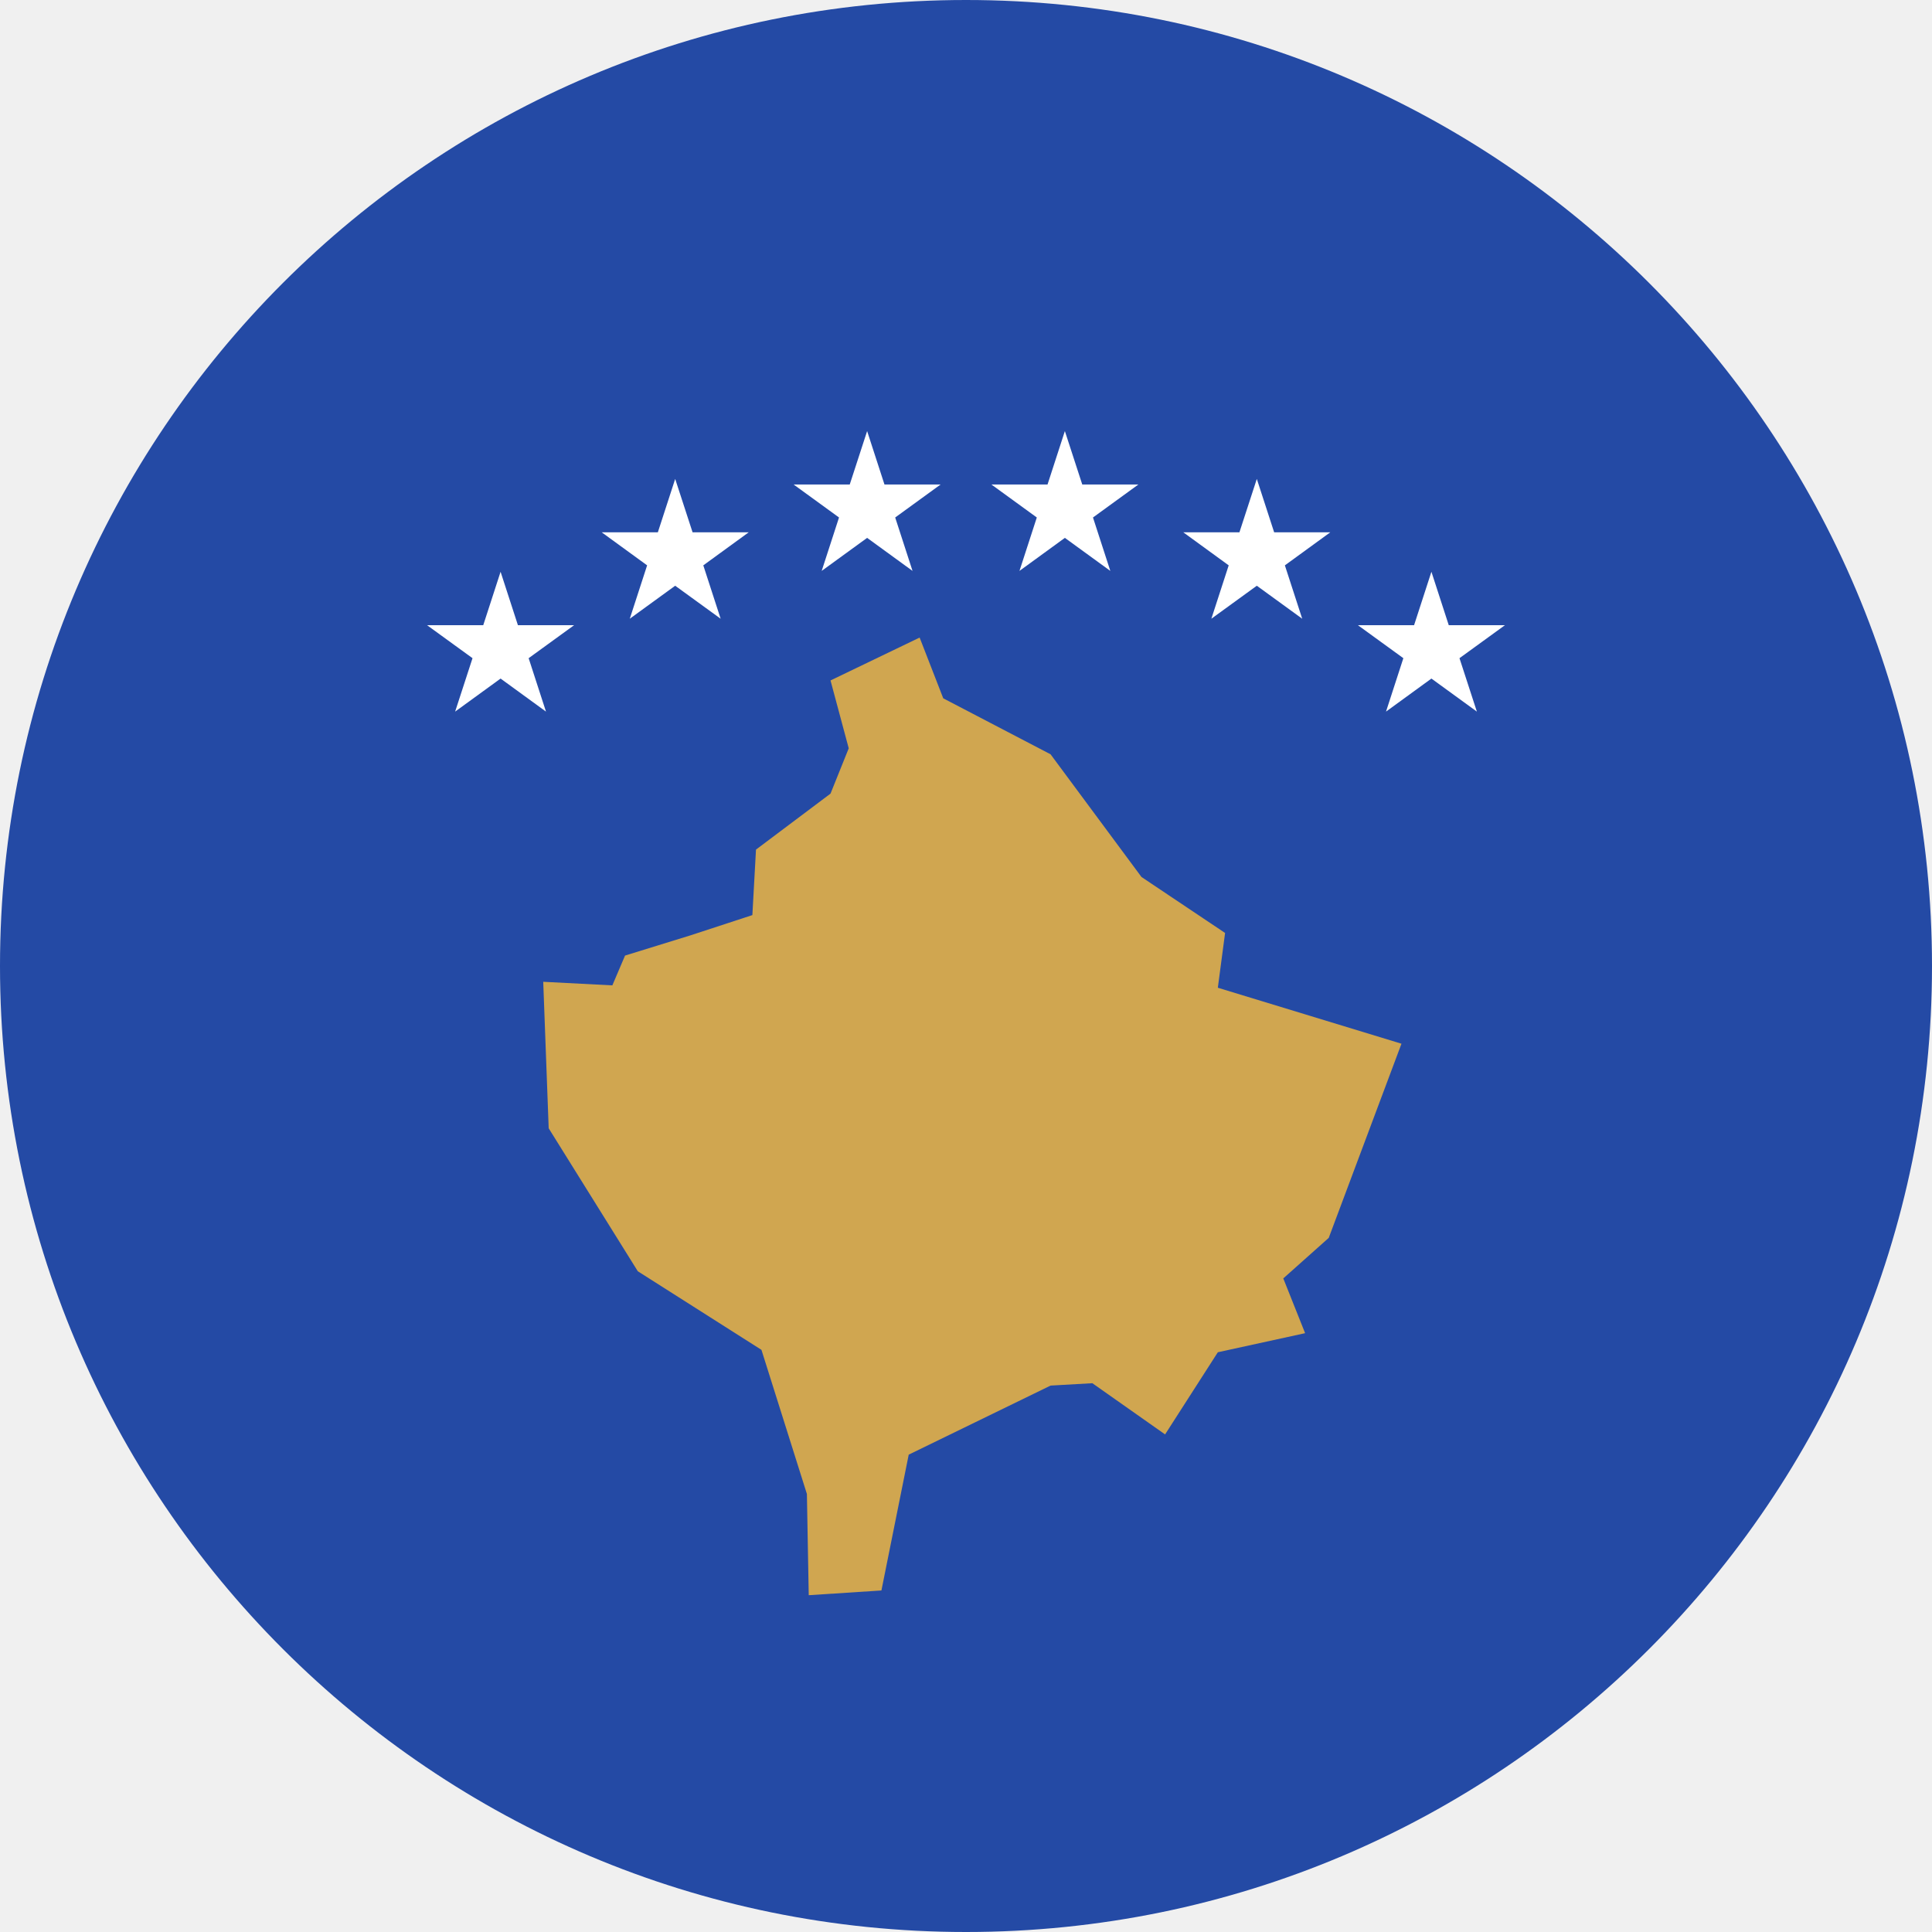
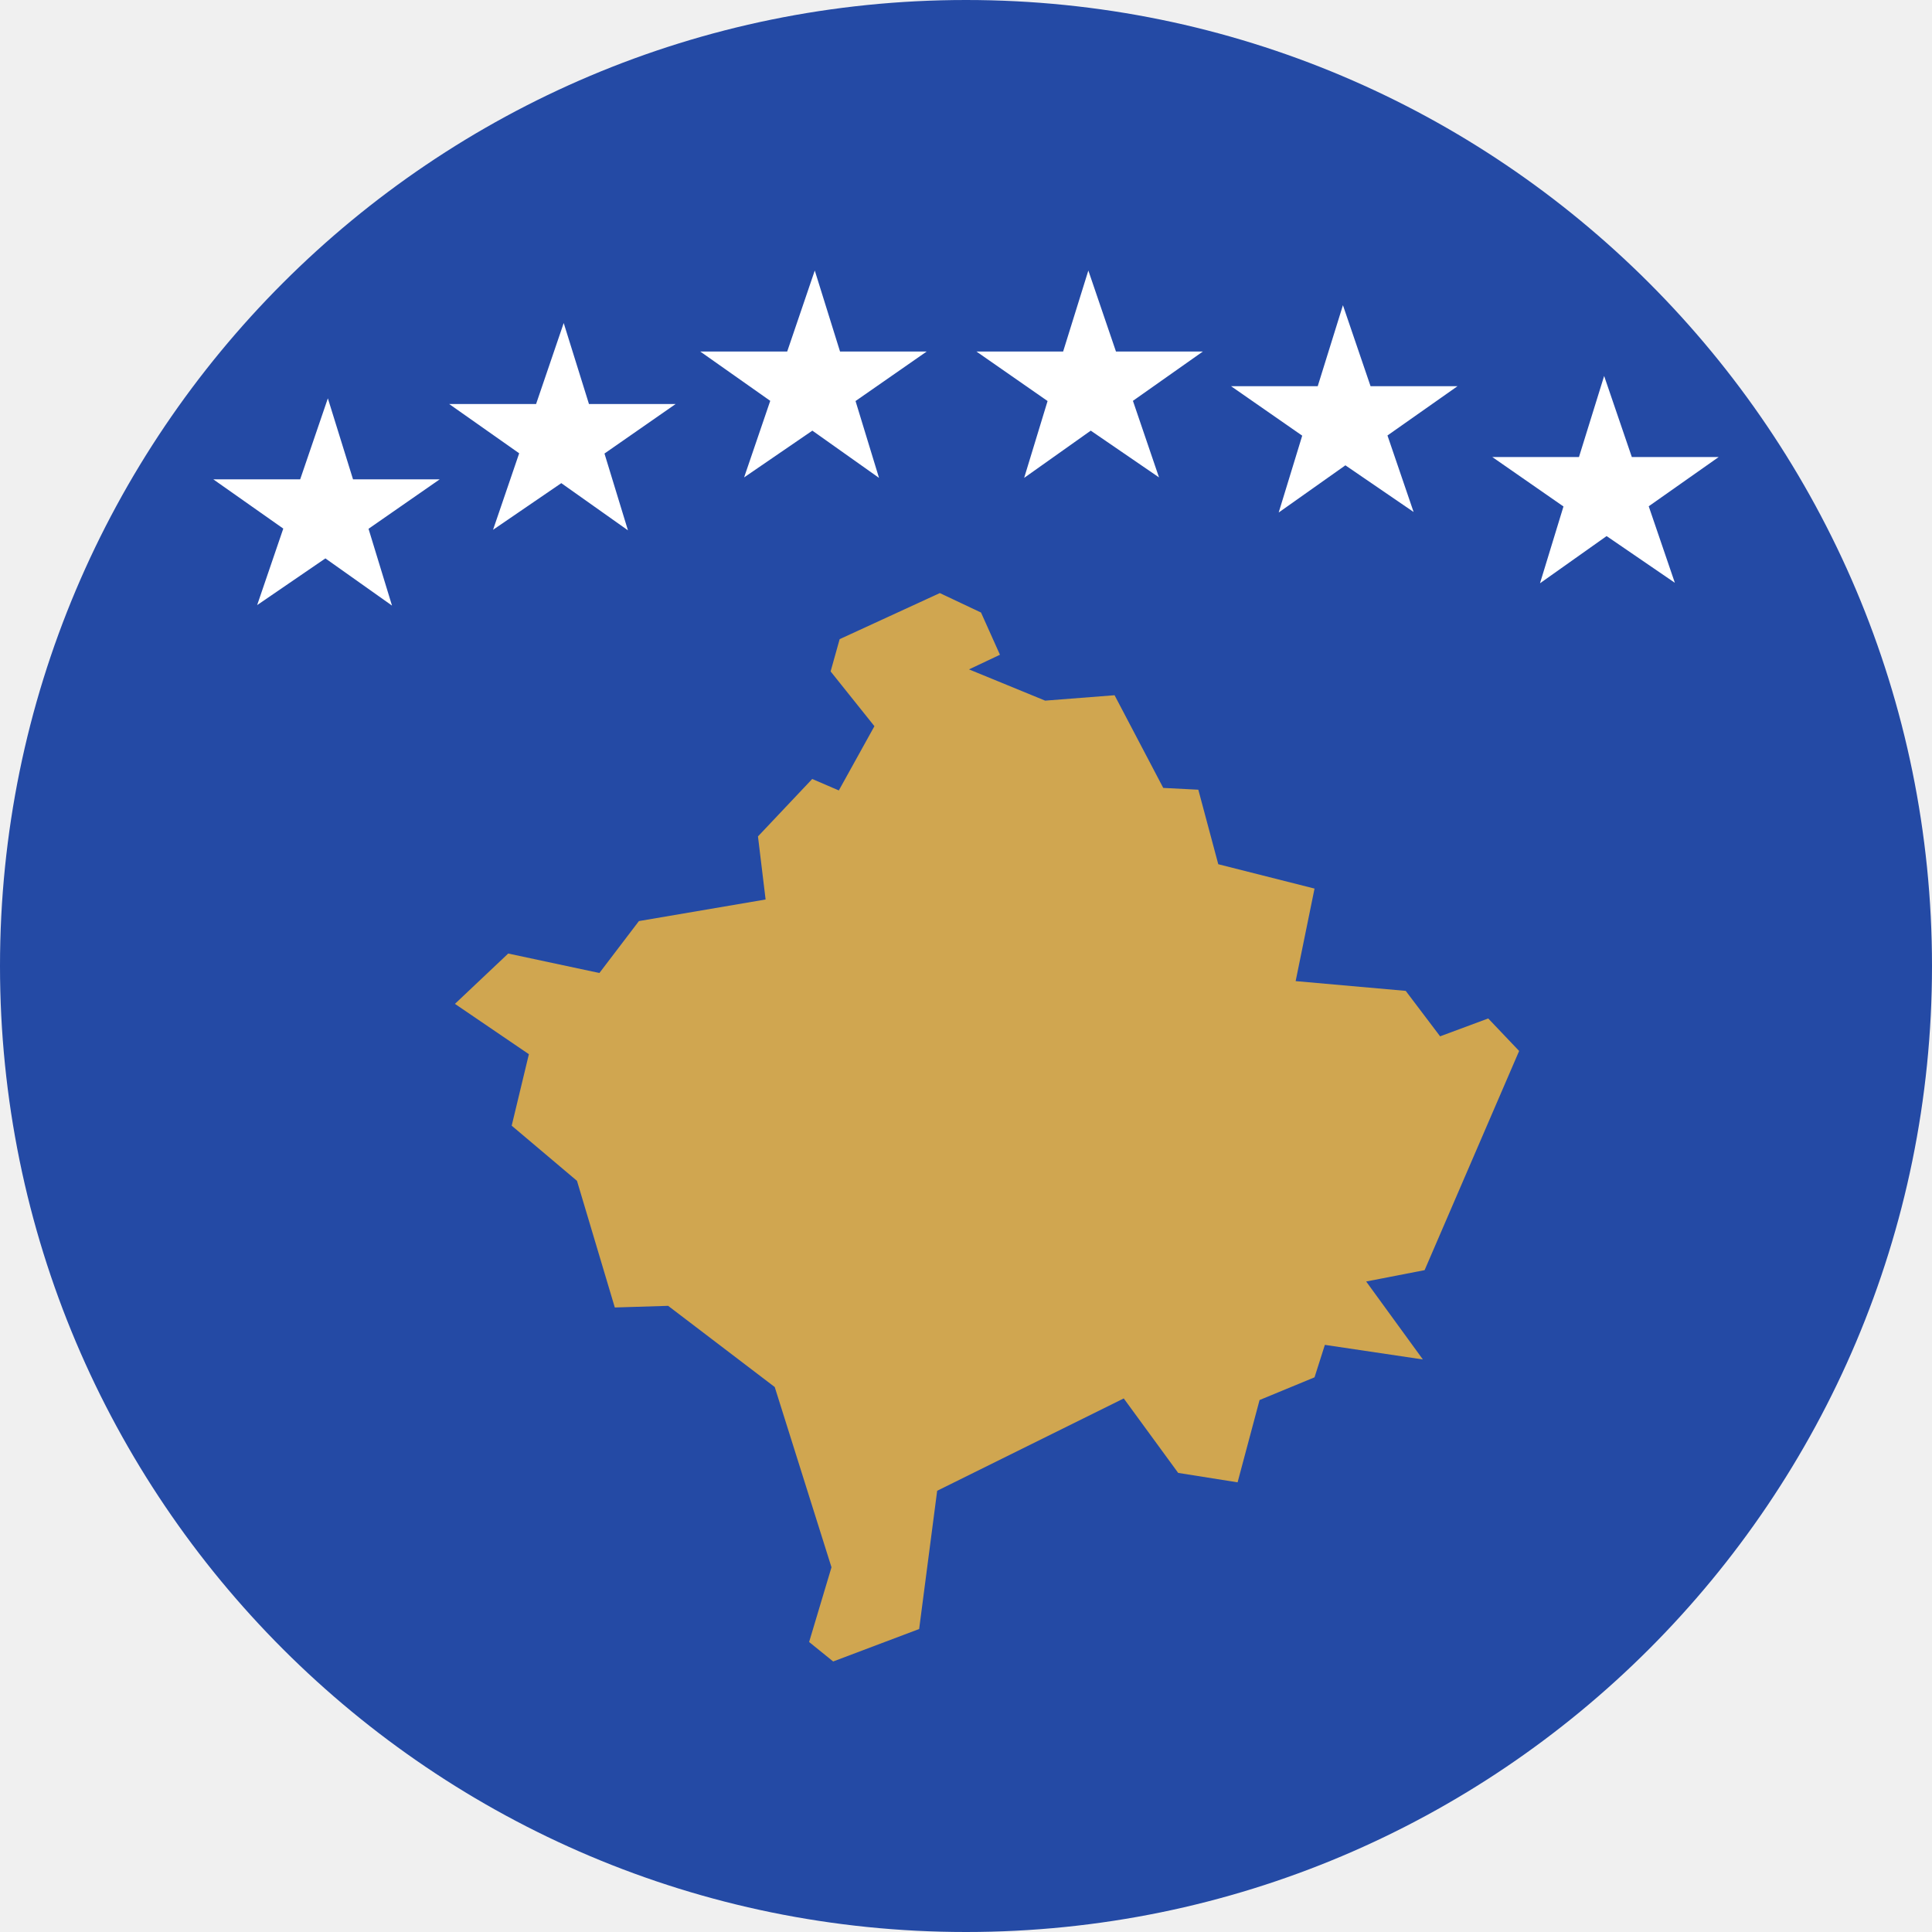
<svg xmlns="http://www.w3.org/2000/svg" width="40" height="40" viewBox="0 0 40 40">
-   <path d="M0 20C0 8.954 8.954 0 20 0C31.046 0 40 8.954 40 20C40 31.046 31.046 40 20 40C8.954 40 0 31.046 0 20Z" fill-rule="evenodd" fill="#244AA5" />
-   <path d="M15.577 18.946L15.652 17.59L17.195 16.431L17.572 15.493L17.195 14.088L19.04 13.2L19.529 14.458L21.751 15.617L23.633 18.157L25.364 19.316L25.214 20.45L29.016 21.609L27.51 25.629L26.569 26.468L27.021 27.602L25.214 27.997L24.122 29.698L22.616 28.638L21.751 28.687L18.814 30.117L18.249 32.929L16.744 33.027L16.706 30.931L15.765 27.947L13.205 26.32L11.36 23.36L11.247 20.327L12.678 20.401L12.941 19.784L14.297 19.365L15.577 18.946Z" fill-rule="evenodd" fill="#D0A650" />
-   <path d="M10.364 11.838L10.723 12.944H11.886L10.945 13.627L11.304 14.733L10.364 14.049L9.423 14.733L9.783 13.627L8.842 12.944H10.005L10.364 11.838Z" fill-rule="evenodd" fill="#FFFFFF" />
-   <path d="M13.979 9.916L14.339 11.021H15.501L14.561 11.705L14.92 12.81L13.979 12.127L13.039 12.81L13.398 11.705L12.458 11.021H13.62L13.979 9.916Z" fill-rule="evenodd" fill="#FFFFFF" />
-   <path d="M17.953 8.925L18.312 10.031H19.474L18.534 10.714L18.893 11.82L17.953 11.136L17.012 11.82L17.371 10.714L16.431 10.031H17.593L17.953 8.925Z" fill-rule="evenodd" fill="#FFFFFF" />
-   <path d="M22.047 8.925L22.407 10.031H23.569L22.629 10.714L22.988 11.82L22.047 11.136L21.107 11.82L21.466 10.714L20.526 10.031H21.688L22.047 8.925Z" fill-rule="evenodd" fill="#FFFFFF" />
-   <path d="M26.021 9.916L26.38 11.021H27.542L26.602 11.705L26.961 12.81L26.021 12.127L25.08 12.81L25.439 11.705L24.499 11.021H25.661L26.021 9.916Z" fill-rule="evenodd" fill="#FFFFFF" />
-   <path d="M29.636 11.838L29.995 12.944H31.158L30.217 13.627L30.577 14.733L29.636 14.049L28.696 14.733L29.055 13.627L28.114 12.944H29.277L29.636 11.838Z" fill-rule="evenodd" fill="#FFFFFF" />
+   <path fill="#244AA5" fill-rule="evenodd" d="M0 20C0 8.954 8.954 0 20 0C31.046 0 40 8.954 40 20C40 31.046 31.046 40 20 40C8.954 40 0 31.046 0 20Z" />
+   <path fill="#D0A650" fill-rule="evenodd" d="M20.311 12.682L20.703 13.556L20.062 13.859L21.639 14.506L23.076 14.394L24.084 16.313L24.81 16.35L25.223 17.893L27.216 18.397L26.825 20.313L29.104 20.515L29.816 21.456L30.812 21.086L31.452 21.759L29.495 26.297L28.285 26.532L29.459 28.146L27.43 27.844L27.216 28.516L26.078 28.986L25.623 30.69L24.393 30.495L23.266 28.953L19.403 30.865L19.03 33.727L17.25 34.399L16.752 33.996L17.215 32.449L16.04 28.717L13.833 27.036L12.729 27.07L11.946 24.448L10.594 23.306L10.95 21.826L9.419 20.784L10.522 19.742L12.41 20.145L13.228 19.07L15.851 18.623L15.693 17.317L16.816 16.128L17.367 16.365L18.104 15.035L17.197 13.901L17.384 13.233L19.458 12.279Z" />
+   <path fill="#FFFFFF" fill-rule="evenodd" d="M9.104 9.924L7.63 10.948L8.116 12.538L6.737 11.561L5.324 12.528L5.865 10.944L4.416 9.924L6.215 9.924L6.788 8.247L7.309 9.924ZM13.988 8.365L12.515 9.39L13.001 10.98L11.621 10.003L10.208 10.969L10.749 9.385L9.3 8.365L11.099 8.365L11.671 6.688L12.194 8.365ZM19.186 7.278L17.713 8.303L18.199 9.894L16.819 8.916L15.406 9.884L15.947 8.299L14.498 7.278L16.298 7.278L16.869 5.601L17.392 7.278ZM22.011 7.278L22.533 5.601L23.105 7.278L24.904 7.278L23.456 8.299L23.996 9.884L22.583 8.916L21.204 9.894L21.689 8.303L20.216 7.278ZM27.282 7.996L27.804 6.319L28.376 7.996L30.176 7.996L28.726 9.016L29.267 10.6L27.855 9.634L26.474 10.611L26.961 9.02L25.488 7.996ZM32.691 9.462L33.212 7.784L33.785 9.462L35.584 9.462L34.135 10.482L34.676 12.066L33.263 11.099L31.884 12.076L32.37 10.486L30.896 9.462Z" />
</svg>
